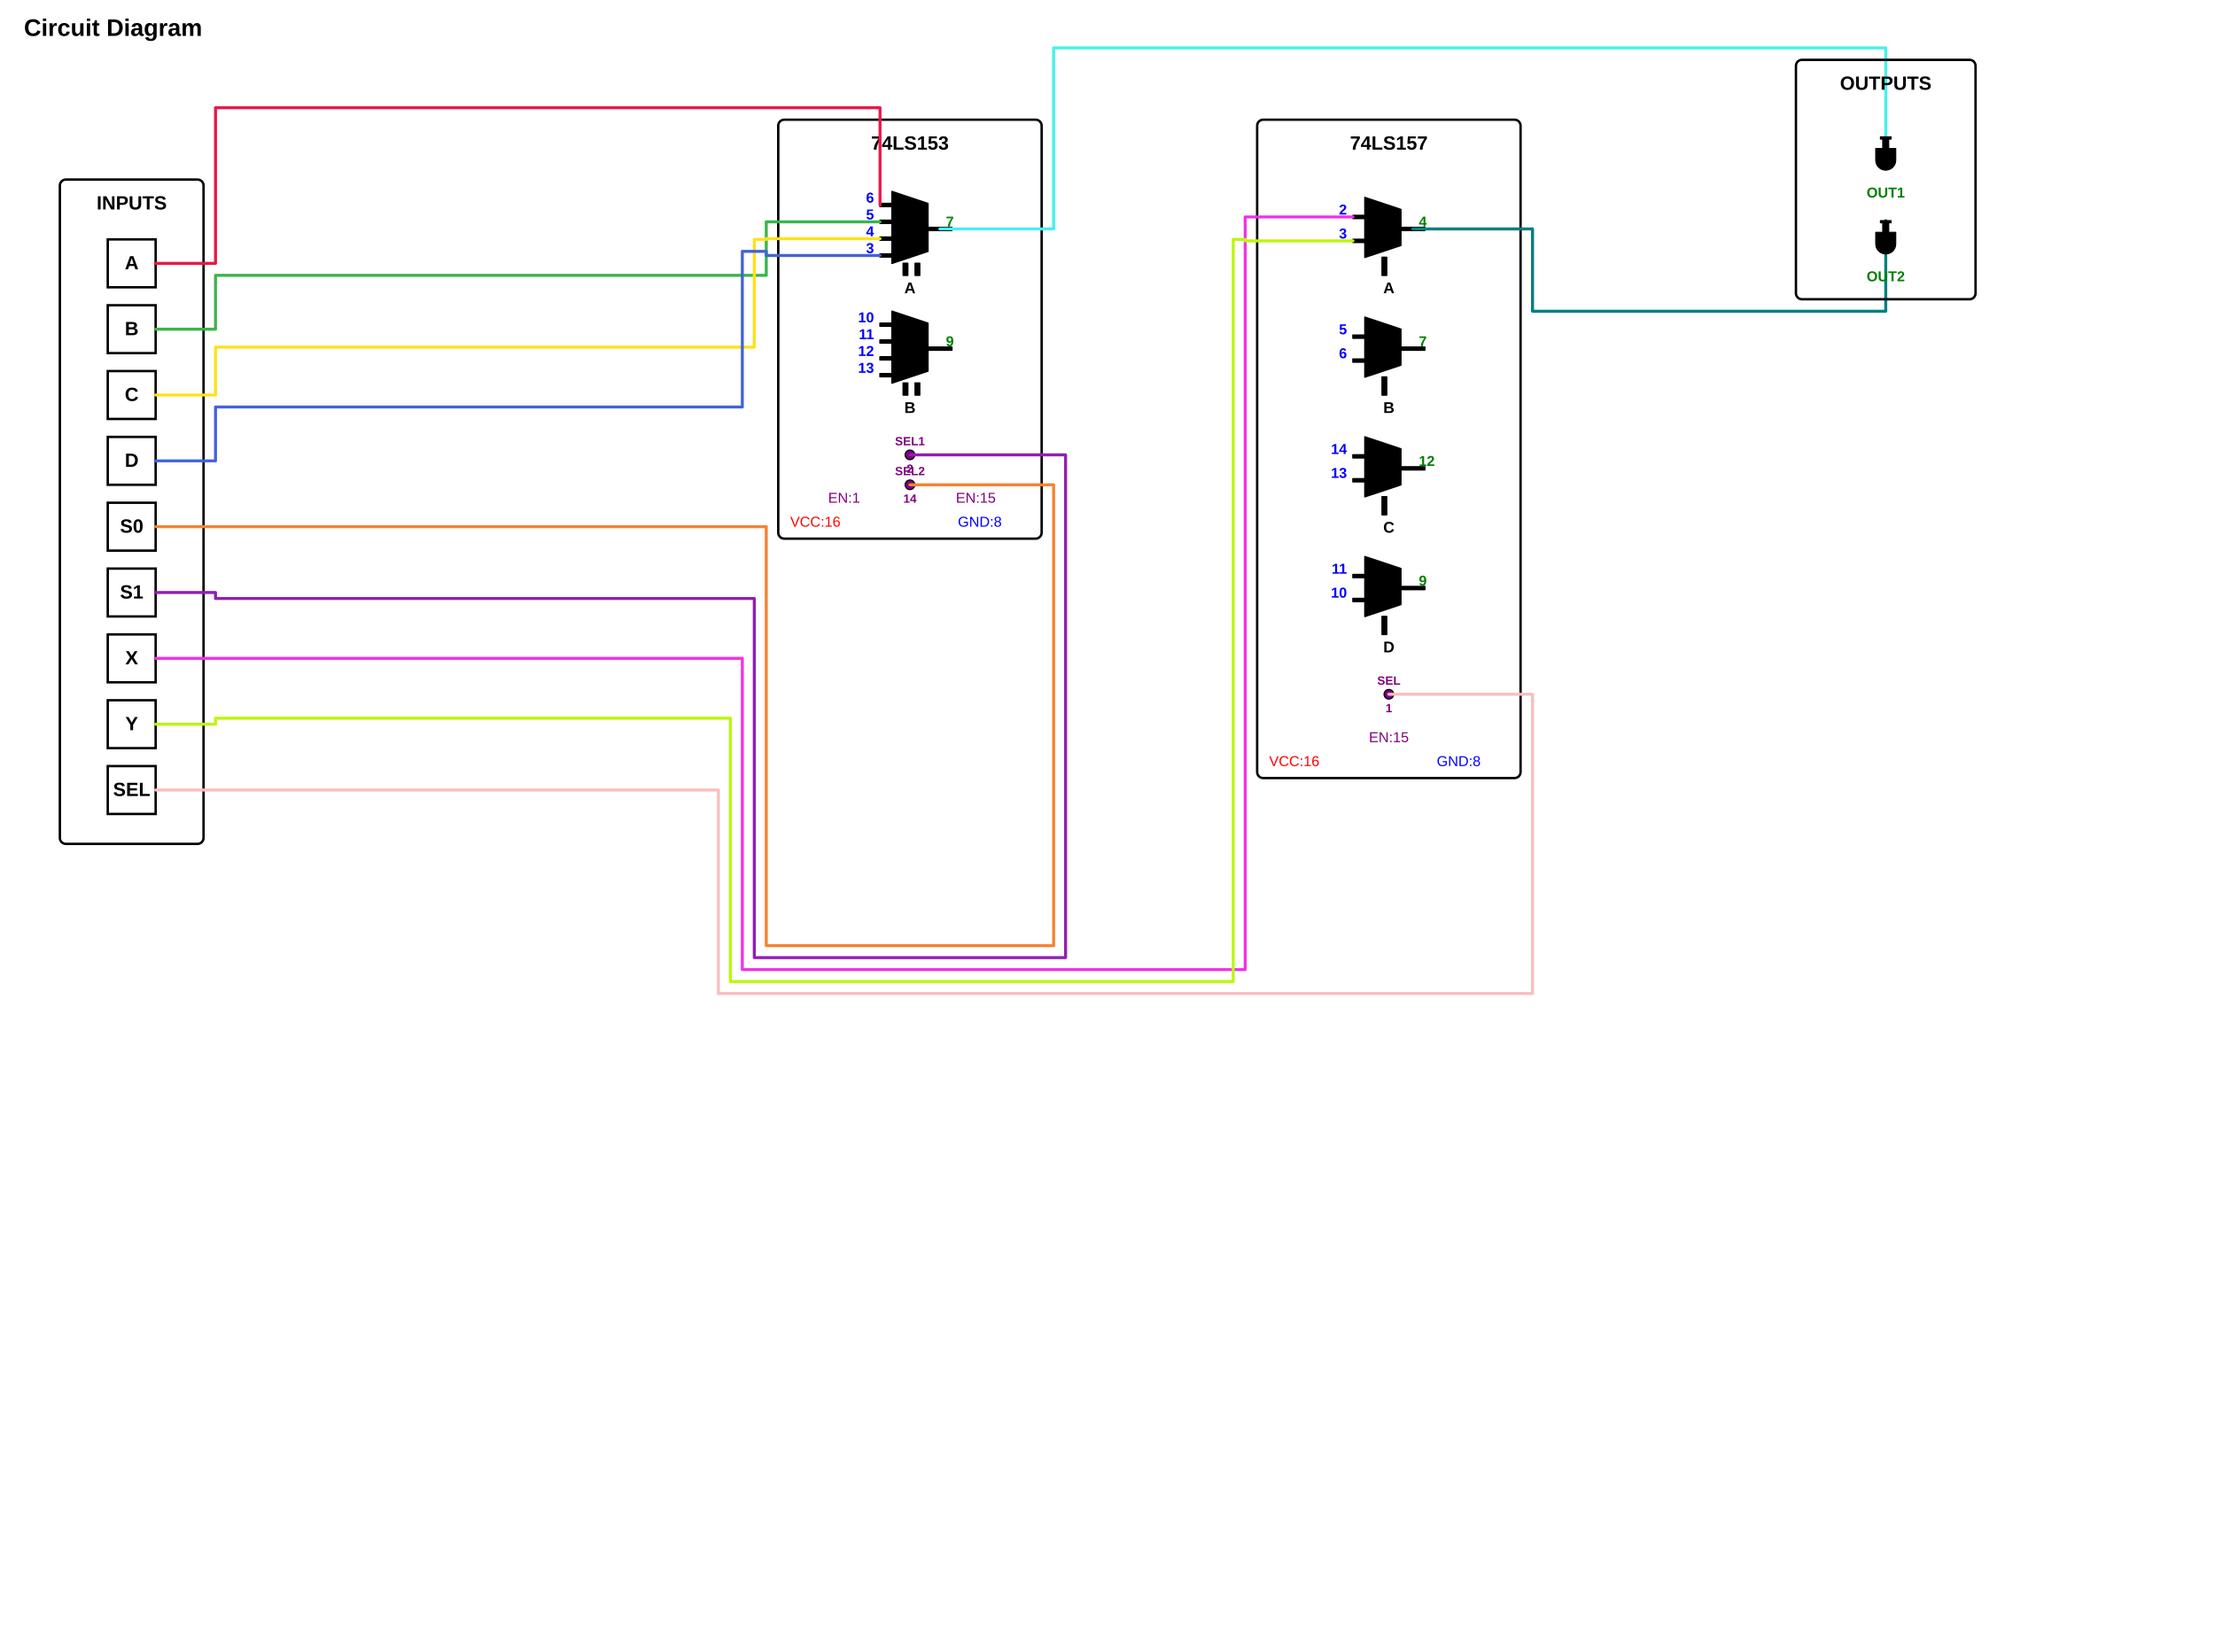
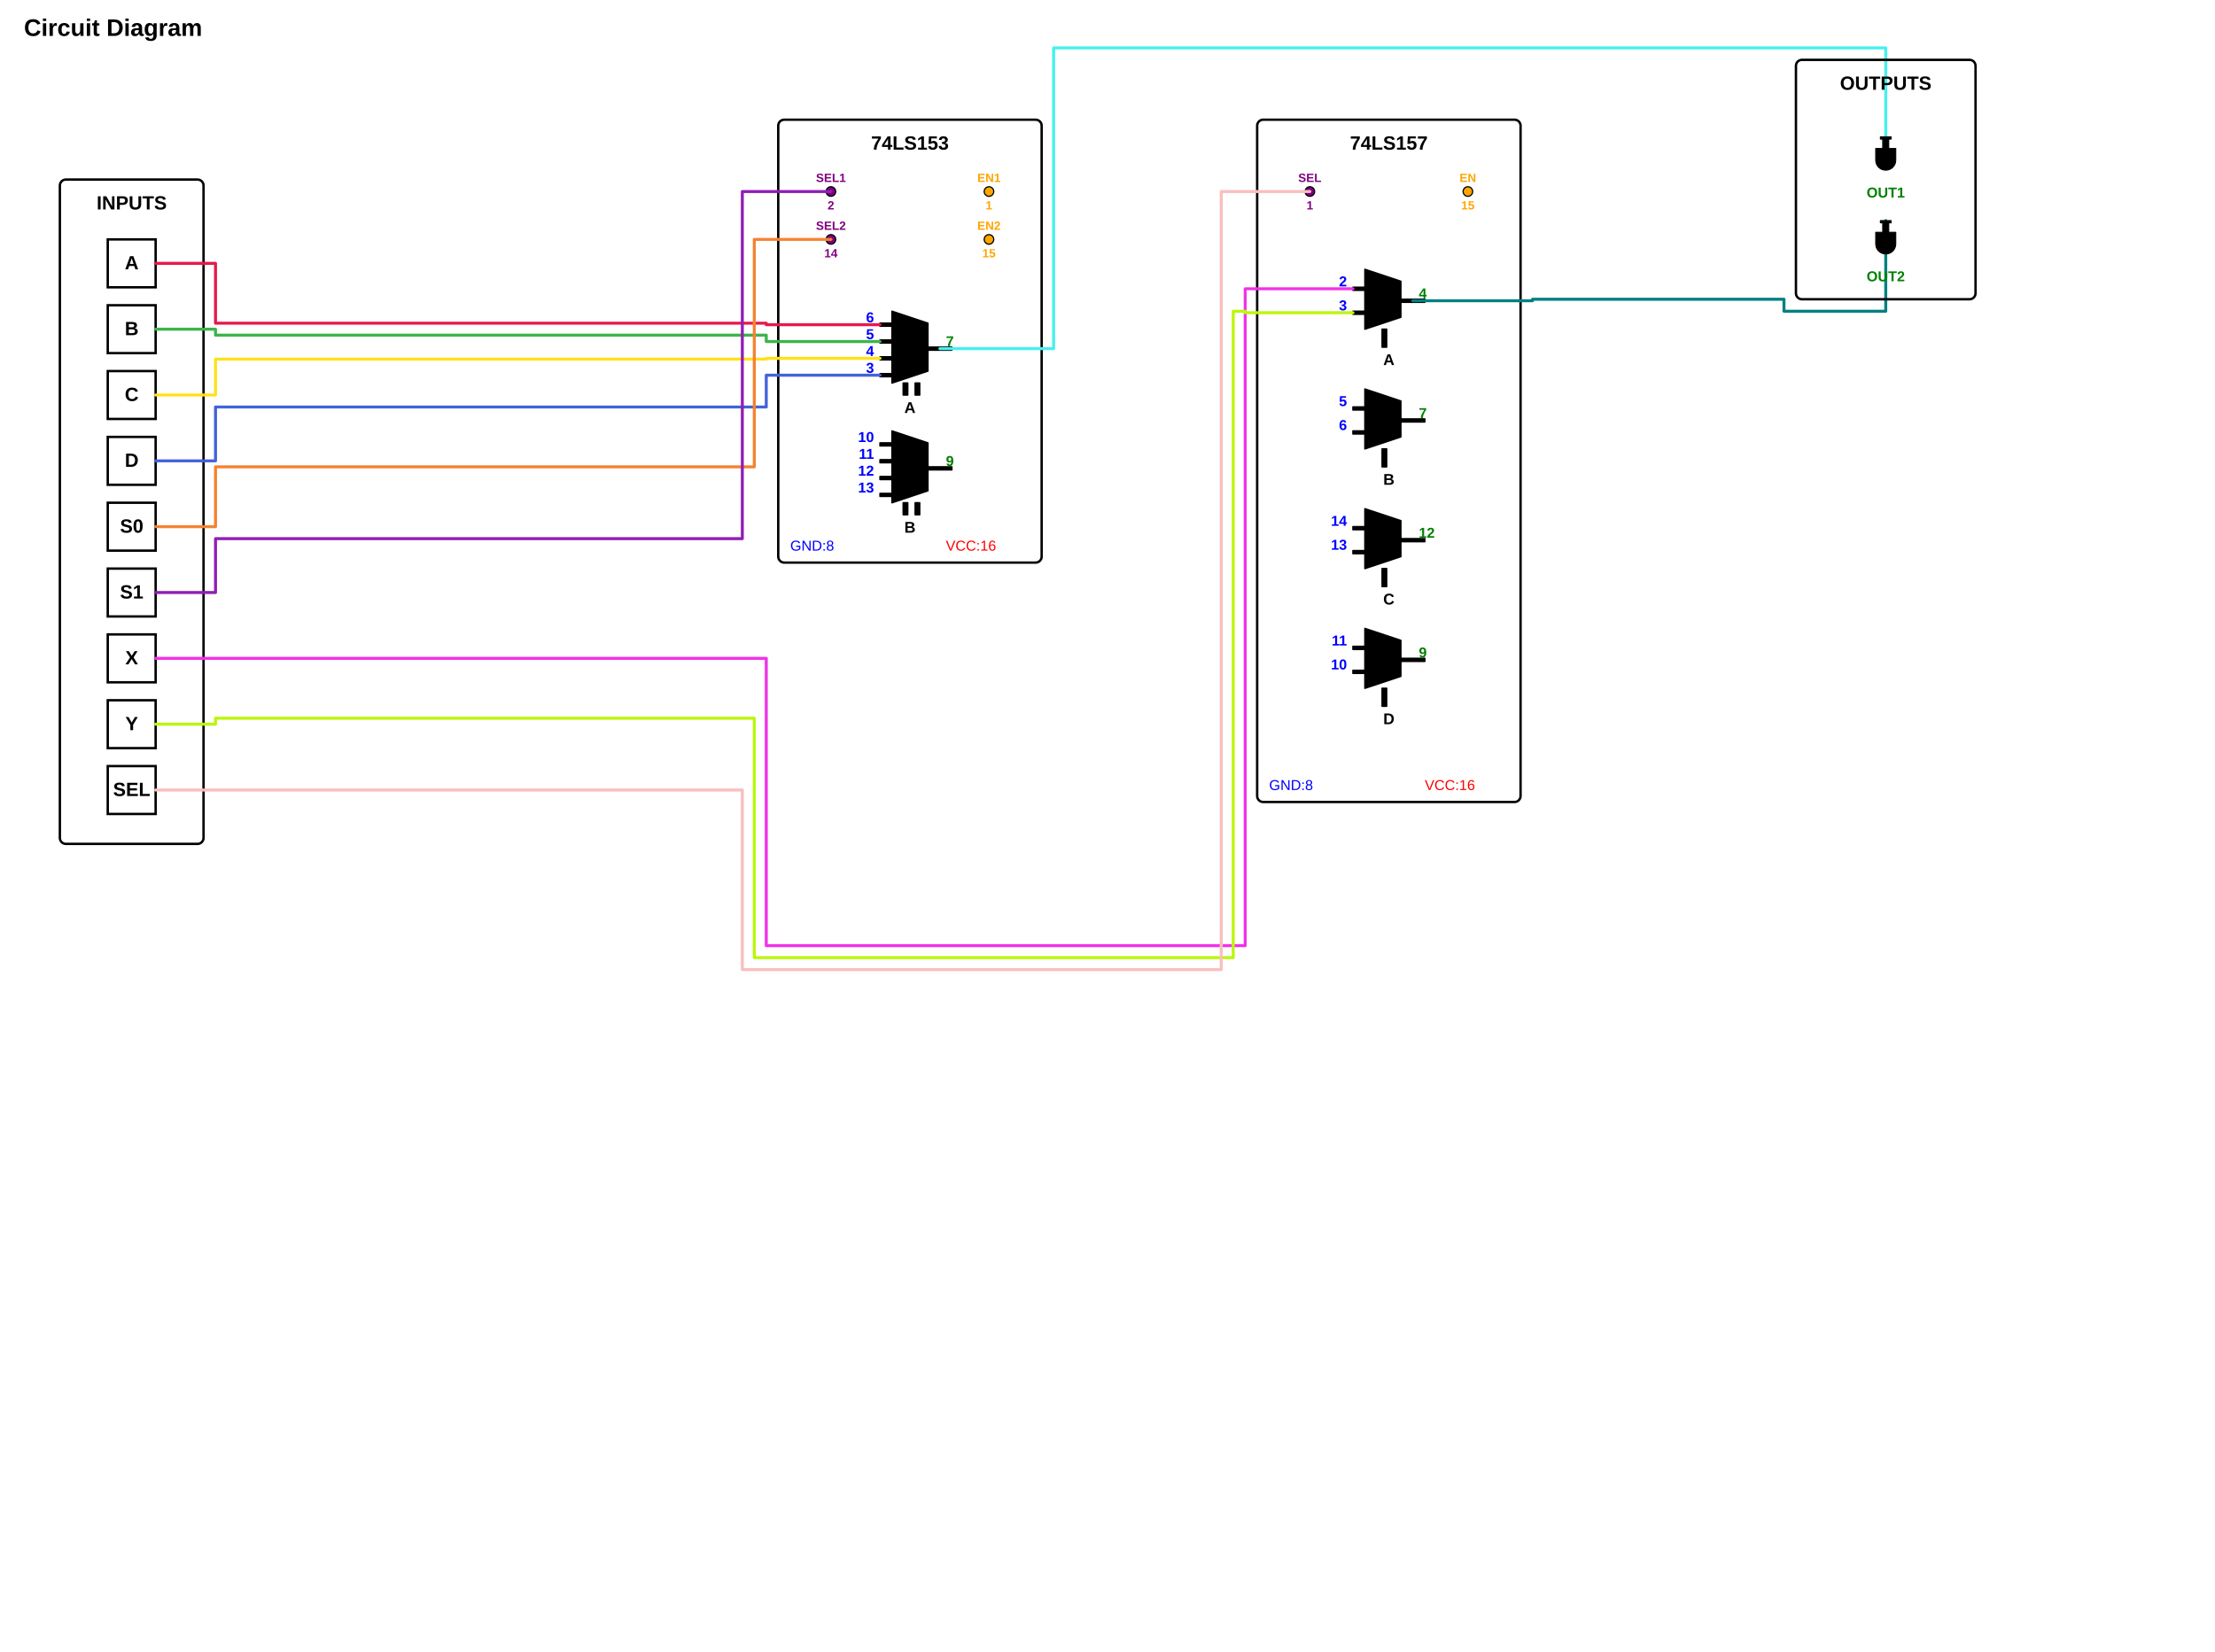
<svg xmlns="http://www.w3.org/2000/svg" width="1850" height="1380" version="1.1">
  <defs>
+     <symbol id="MUX4" viewBox="0 0 512 512">
+       <path fill="#000000" stroke="#000000" stroke-width="8" stroke-linejoin="round" d="M160 64L160 448L352 384L352 128L160 64ZM96 128L160 128L160 144L96 144ZM96 218L160 218L160 234L96 234ZM96 308L160 308L160 324L96 324ZM96 398L160 398L160 414L96 414ZM352 256L480 256L480 272L352 272ZM220 448L220 512L244 512L244 448ZM284 448L284 512L308 512L308 448Z" />
+     </symbol>
    <symbol id="LED" viewBox="0 0 512 512">
      <path fill="#000000" stroke="#000000" stroke-width="8" stroke-linejoin="round" d="M 256,80 C 208,80 170,118 170,166 v 100 h 172 V 166 C 342,118 304,80 256,80 Z M 230,266 v 80 h 52 v -80 z M 210,346 v 20 h 92 v -20 z" />
-     </symbol>
-     <symbol id="MUX4" viewBox="0 0 512 512">
-       <path fill="#000000" stroke="#000000" stroke-width="8" stroke-linejoin="round" d="M160 64L160 448L352 384L352 128L160 64ZM96 128L160 128L160 144L96 144ZM96 218L160 218L160 234L96 234ZM96 308L160 308L160 324L96 324ZM96 398L160 398L160 414L96 414ZM352 256L480 256L480 272L352 272ZM220 448L220 512L244 512L244 448ZM284 448L284 512L308 512L308 448Z" />
    </symbol>
    <symbol id="MUX2" viewBox="0 0 512 512">
      <path fill="#000000" stroke="#000000" stroke-width="8" stroke-linejoin="round" d="M128 96L128 416L320 352L320 160L128 96ZM64 192L128 192L128 208L64 208ZM64 320L128 320L128 336L64 336ZM320 256L448 256L448 272L320 272ZM220 416L220 512L244 512L244 416Z" />
    </symbol>
  </defs>
  <text x="20" y="30" font-family="Arial" font-size="20" font-weight="bold" fill="black">Circuit Diagram</text>
  <rect x="50" y="150" width="120" height="555" fill="none" stroke="black" stroke-width="2" rx="5" />
  <text x="110" y="175" font-family="Arial" font-size="16" font-weight="bold" text-anchor="middle" fill="black">INPUTS</text>
  <rect x="90" y="200" width="40" height="40" fill="none" stroke="black" stroke-width="2" />
  <text x="110" y="225" font-family="Arial" font-size="16" font-weight="bold" text-anchor="middle" fill="black">A</text>
  <rect x="90" y="255" width="40" height="40" fill="none" stroke="black" stroke-width="2" />
  <text x="110" y="280" font-family="Arial" font-size="16" font-weight="bold" text-anchor="middle" fill="black">B</text>
  <rect x="90" y="310" width="40" height="40" fill="none" stroke="black" stroke-width="2" />
  <text x="110" y="335" font-family="Arial" font-size="16" font-weight="bold" text-anchor="middle" fill="black">C</text>
  <rect x="90" y="365" width="40" height="40" fill="none" stroke="black" stroke-width="2" />
  <text x="110" y="390" font-family="Arial" font-size="16" font-weight="bold" text-anchor="middle" fill="black">D</text>
  <rect x="90" y="420" width="40" height="40" fill="none" stroke="black" stroke-width="2" />
  <text x="110" y="445" font-family="Arial" font-size="16" font-weight="bold" text-anchor="middle" fill="black">S0</text>
  <rect x="90" y="475" width="40" height="40" fill="none" stroke="black" stroke-width="2" />
  <text x="110" y="500" font-family="Arial" font-size="16" font-weight="bold" text-anchor="middle" fill="black">S1</text>
  <rect x="90" y="530" width="40" height="40" fill="none" stroke="black" stroke-width="2" />
  <text x="110" y="555" font-family="Arial" font-size="16" font-weight="bold" text-anchor="middle" fill="black">X</text>
  <rect x="90" y="585" width="40" height="40" fill="none" stroke="black" stroke-width="2" />
  <text x="110" y="610" font-family="Arial" font-size="16" font-weight="bold" text-anchor="middle" fill="black">Y</text>
  <rect x="90" y="640" width="40" height="40" fill="none" stroke="black" stroke-width="2" />
  <text x="110" y="665" font-family="Arial" font-size="16" font-weight="bold" text-anchor="middle" fill="black">SEL</text>
-   <rect x="650" y="100" width="220" height="350" fill="none" stroke="black" stroke-width="2" rx="5" />
+   <rect x="650" y="100" width="220" height="370" fill="none" stroke="black" stroke-width="2" rx="5" />
  <text x="760" y="125" font-family="Arial" font-size="16" font-weight="bold" text-anchor="middle" fill="black">74LS153</text>
-   <g>
-     <g transform="translate(720, 150) scale(0.15625, 0.15625)">
-       <path d="M160 64L160 448L352 384L352 128L160 64ZM96 128L160 128L160 144L96 144ZM96 218L160 218L160 234L96 234ZM96 308L160 308L160 324L96 324ZM96 398L160 398L160 414L96 414ZM352 256L480 256L480 272L352 272ZM220 448L220 512L244 512L244 448ZM284 448L284 512L308 512L308 448Z" fill="#000000" stroke="#000000" stroke-width="8" stroke-linejoin="round" />
-     </g>
-     <text x="730.0" y="169.25" font-family="Arial" font-size="12" font-weight="bold" text-anchor="end" fill="blue">6</text>
-     <text x="730.0" y="183.312" font-family="Arial" font-size="12" font-weight="bold" text-anchor="end" fill="blue">5</text>
-     <text x="730.0" y="197.375" font-family="Arial" font-size="12" font-weight="bold" text-anchor="end" fill="blue">4</text>
-     <text x="730.0" y="211.438" font-family="Arial" font-size="12" font-weight="bold" text-anchor="end" fill="blue">3</text>
-     <text x="790.0" y="189.25" font-family="Arial" font-size="12" font-weight="bold" text-anchor="start" fill="green">7</text>
-     <text x="760" y="245" font-family="Arial" font-size="13" font-weight="bold" text-anchor="middle" fill="black">A</text>
-   </g>
  <g>
    <g transform="translate(720, 250) scale(0.15625, 0.15625)">
      <path d="M160 64L160 448L352 384L352 128L160 64ZM96 128L160 128L160 144L96 144ZM96 218L160 218L160 234L96 234ZM96 308L160 308L160 324L96 324ZM96 398L160 398L160 414L96 414ZM352 256L480 256L480 272L352 272ZM220 448L220 512L244 512L244 448ZM284 448L284 512L308 512L308 448Z" fill="#000000" stroke="#000000" stroke-width="8" stroke-linejoin="round" />
    </g>
-     <text x="730.0" y="269.25" font-family="Arial" font-size="12" font-weight="bold" text-anchor="end" fill="blue">10</text>
-     <text x="730.0" y="283.312" font-family="Arial" font-size="12" font-weight="bold" text-anchor="end" fill="blue">11</text>
-     <text x="730.0" y="297.375" font-family="Arial" font-size="12" font-weight="bold" text-anchor="end" fill="blue">12</text>
-     <text x="730.0" y="311.438" font-family="Arial" font-size="12" font-weight="bold" text-anchor="end" fill="blue">13</text>
-     <text x="790.0" y="289.25" font-family="Arial" font-size="12" font-weight="bold" text-anchor="start" fill="green">9</text>
-     <text x="760" y="345" font-family="Arial" font-size="13" font-weight="bold" text-anchor="middle" fill="black">B</text>
+     <text x="730.0" y="269.25" font-family="Arial" font-size="12" font-weight="bold" text-anchor="end" fill="blue">6</text>
+     <text x="730.0" y="283.312" font-family="Arial" font-size="12" font-weight="bold" text-anchor="end" fill="blue">5</text>
+     <text x="730.0" y="297.375" font-family="Arial" font-size="12" font-weight="bold" text-anchor="end" fill="blue">4</text>
+     <text x="730.0" y="311.438" font-family="Arial" font-size="12" font-weight="bold" text-anchor="end" fill="blue">3</text>
+     <text x="790.0" y="289.25" font-family="Arial" font-size="12" font-weight="bold" text-anchor="start" fill="green">7</text>
+     <text x="760" y="345" font-family="Arial" font-size="13" font-weight="bold" text-anchor="middle" fill="black">A</text>
  </g>
-   <circle cx="760" cy="380" r="4" fill="purple" stroke="black" stroke-width="1" />
-   <text x="760" y="372" font-family="Arial" font-size="10" font-weight="bold" text-anchor="middle" fill="purple">SEL1</text>
-   <text x="760" y="395" font-family="Arial" font-size="10" font-weight="bold" text-anchor="middle" fill="purple">2</text>
-   <circle cx="760" cy="405" r="4" fill="purple" stroke="black" stroke-width="1" />
-   <text x="760" y="397" font-family="Arial" font-size="10" font-weight="bold" text-anchor="middle" fill="purple">SEL2</text>
-   <text x="760" y="420" font-family="Arial" font-size="10" font-weight="bold" text-anchor="middle" fill="purple">14</text>
-   <text x="660" y="440" font-family="Arial" font-size="12" fill="red">VCC:16</text>
-   <text x="800" y="440" font-family="Arial" font-size="12" fill="blue">GND:8</text>
-   <text x="705" y="420" font-family="Arial" font-size="12" fill="purple" text-anchor="middle">EN:1</text>
-   <text x="815" y="420" font-family="Arial" font-size="12" fill="purple" text-anchor="middle">EN:15</text>
-   <rect x="1050" y="100" width="220" height="550" fill="none" stroke="black" stroke-width="2" rx="5" />
+   <g>
+     <g transform="translate(720, 350) scale(0.15625, 0.15625)">
+       <path d="M160 64L160 448L352 384L352 128L160 64ZM96 128L160 128L160 144L96 144ZM96 218L160 218L160 234L96 234ZM96 308L160 308L160 324L96 324ZM96 398L160 398L160 414L96 414ZM352 256L480 256L480 272L352 272ZM220 448L220 512L244 512L244 448ZM284 448L284 512L308 512L308 448Z" fill="#000000" stroke="#000000" stroke-width="8" stroke-linejoin="round" />
+     </g>
+     <text x="730.0" y="369.25" font-family="Arial" font-size="12" font-weight="bold" text-anchor="end" fill="blue">10</text>
+     <text x="730.0" y="383.312" font-family="Arial" font-size="12" font-weight="bold" text-anchor="end" fill="blue">11</text>
+     <text x="730.0" y="397.375" font-family="Arial" font-size="12" font-weight="bold" text-anchor="end" fill="blue">12</text>
+     <text x="730.0" y="411.438" font-family="Arial" font-size="12" font-weight="bold" text-anchor="end" fill="blue">13</text>
+     <text x="790.0" y="389.25" font-family="Arial" font-size="12" font-weight="bold" text-anchor="start" fill="green">9</text>
+     <text x="760" y="445" font-family="Arial" font-size="13" font-weight="bold" text-anchor="middle" fill="black">B</text>
+   </g>
+   <circle cx="694" cy="160" r="4" fill="purple" stroke="black" stroke-width="1" />
+   <text x="694" y="152" font-family="Arial" font-size="10" font-weight="bold" text-anchor="middle" fill="purple">SEL1</text>
+   <text x="694" y="175" font-family="Arial" font-size="10" font-weight="bold" text-anchor="middle" fill="purple">2</text>
+   <circle cx="694" cy="200" r="4" fill="purple" stroke="black" stroke-width="1" />
+   <text x="694" y="192" font-family="Arial" font-size="10" font-weight="bold" text-anchor="middle" fill="purple">SEL2</text>
+   <text x="694" y="215" font-family="Arial" font-size="10" font-weight="bold" text-anchor="middle" fill="purple">14</text>
+   <circle cx="826" cy="160" r="4" fill="orange" stroke="black" stroke-width="1" />
+   <text x="826" y="152" font-family="Arial" font-size="10" font-weight="bold" text-anchor="middle" fill="orange">EN1</text>
+   <text x="826" y="175" font-family="Arial" font-size="10" font-weight="bold" text-anchor="middle" fill="orange">1</text>
+   <circle cx="826" cy="200" r="4" fill="orange" stroke="black" stroke-width="1" />
+   <text x="826" y="192" font-family="Arial" font-size="10" font-weight="bold" text-anchor="middle" fill="orange">EN2</text>
+   <text x="826" y="215" font-family="Arial" font-size="10" font-weight="bold" text-anchor="middle" fill="orange">15</text>
+   <text x="660" y="460" font-family="Arial" font-size="12" fill="blue">GND:8</text>
+   <text x="790" y="460" font-family="Arial" font-size="12" fill="red">VCC:16</text>
+   <rect x="1050" y="100" width="220" height="570" fill="none" stroke="black" stroke-width="2" rx="5" />
  <text x="1160" y="125" font-family="Arial" font-size="16" font-weight="bold" text-anchor="middle" fill="black">74LS157</text>
  <g>
-     <g transform="translate(1120, 150) scale(0.15625, 0.15625)">
+     <g transform="translate(1120, 210) scale(0.15625, 0.15625)">
      <path d="M128 96L128 416L320 352L320 160L128 96ZM64 192L128 192L128 208L64 208ZM64 320L128 320L128 336L64 336ZM320 256L448 256L448 272L320 272ZM220 416L220 512L244 512L244 416Z" fill="#000000" stroke="#000000" stroke-width="8" stroke-linejoin="round" />
    </g>
-     <text x="1125.0" y="179.25" font-family="Arial" font-size="12" font-weight="bold" text-anchor="end" fill="blue">2</text>
-     <text x="1125.0" y="199.25" font-family="Arial" font-size="12" font-weight="bold" text-anchor="end" fill="blue">3</text>
-     <text x="1185.0" y="189.25" font-family="Arial" font-size="12" font-weight="bold" text-anchor="start" fill="green">4</text>
-     <text x="1160" y="245" font-family="Arial" font-size="13" font-weight="bold" text-anchor="middle" fill="black">A</text>
+     <text x="1125.0" y="239.25" font-family="Arial" font-size="12" font-weight="bold" text-anchor="end" fill="blue">2</text>
+     <text x="1125.0" y="259.25" font-family="Arial" font-size="12" font-weight="bold" text-anchor="end" fill="blue">3</text>
+     <text x="1185.0" y="249.25" font-family="Arial" font-size="12" font-weight="bold" text-anchor="start" fill="green">4</text>
+     <text x="1160" y="305" font-family="Arial" font-size="13" font-weight="bold" text-anchor="middle" fill="black">A</text>
  </g>
  <g>
-     <g transform="translate(1120, 250) scale(0.15625, 0.15625)">
+     <g transform="translate(1120, 310) scale(0.15625, 0.15625)">
      <path d="M128 96L128 416L320 352L320 160L128 96ZM64 192L128 192L128 208L64 208ZM64 320L128 320L128 336L64 336ZM320 256L448 256L448 272L320 272ZM220 416L220 512L244 512L244 416Z" fill="#000000" stroke="#000000" stroke-width="8" stroke-linejoin="round" />
    </g>
-     <text x="1125.0" y="279.25" font-family="Arial" font-size="12" font-weight="bold" text-anchor="end" fill="blue">5</text>
-     <text x="1125.0" y="299.25" font-family="Arial" font-size="12" font-weight="bold" text-anchor="end" fill="blue">6</text>
-     <text x="1185.0" y="289.25" font-family="Arial" font-size="12" font-weight="bold" text-anchor="start" fill="green">7</text>
-     <text x="1160" y="345" font-family="Arial" font-size="13" font-weight="bold" text-anchor="middle" fill="black">B</text>
+     <text x="1125.0" y="339.25" font-family="Arial" font-size="12" font-weight="bold" text-anchor="end" fill="blue">5</text>
+     <text x="1125.0" y="359.25" font-family="Arial" font-size="12" font-weight="bold" text-anchor="end" fill="blue">6</text>
+     <text x="1185.0" y="349.25" font-family="Arial" font-size="12" font-weight="bold" text-anchor="start" fill="green">7</text>
+     <text x="1160" y="405" font-family="Arial" font-size="13" font-weight="bold" text-anchor="middle" fill="black">B</text>
  </g>
  <g>
-     <g transform="translate(1120, 350) scale(0.15625, 0.15625)">
+     <g transform="translate(1120, 410) scale(0.15625, 0.15625)">
      <path d="M128 96L128 416L320 352L320 160L128 96ZM64 192L128 192L128 208L64 208ZM64 320L128 320L128 336L64 336ZM320 256L448 256L448 272L320 272ZM220 416L220 512L244 512L244 416Z" fill="#000000" stroke="#000000" stroke-width="8" stroke-linejoin="round" />
    </g>
-     <text x="1125.0" y="379.25" font-family="Arial" font-size="12" font-weight="bold" text-anchor="end" fill="blue">14</text>
-     <text x="1125.0" y="399.25" font-family="Arial" font-size="12" font-weight="bold" text-anchor="end" fill="blue">13</text>
-     <text x="1185.0" y="389.25" font-family="Arial" font-size="12" font-weight="bold" text-anchor="start" fill="green">12</text>
-     <text x="1160" y="445" font-family="Arial" font-size="13" font-weight="bold" text-anchor="middle" fill="black">C</text>
+     <text x="1125.0" y="439.25" font-family="Arial" font-size="12" font-weight="bold" text-anchor="end" fill="blue">14</text>
+     <text x="1125.0" y="459.25" font-family="Arial" font-size="12" font-weight="bold" text-anchor="end" fill="blue">13</text>
+     <text x="1185.0" y="449.25" font-family="Arial" font-size="12" font-weight="bold" text-anchor="start" fill="green">12</text>
+     <text x="1160" y="505" font-family="Arial" font-size="13" font-weight="bold" text-anchor="middle" fill="black">C</text>
  </g>
  <g>
-     <g transform="translate(1120, 450) scale(0.15625, 0.15625)">
+     <g transform="translate(1120, 510) scale(0.15625, 0.15625)">
      <path d="M128 96L128 416L320 352L320 160L128 96ZM64 192L128 192L128 208L64 208ZM64 320L128 320L128 336L64 336ZM320 256L448 256L448 272L320 272ZM220 416L220 512L244 512L244 416Z" fill="#000000" stroke="#000000" stroke-width="8" stroke-linejoin="round" />
    </g>
-     <text x="1125.0" y="479.25" font-family="Arial" font-size="12" font-weight="bold" text-anchor="end" fill="blue">11</text>
-     <text x="1125.0" y="499.25" font-family="Arial" font-size="12" font-weight="bold" text-anchor="end" fill="blue">10</text>
-     <text x="1185.0" y="489.25" font-family="Arial" font-size="12" font-weight="bold" text-anchor="start" fill="green">9</text>
-     <text x="1160" y="545" font-family="Arial" font-size="13" font-weight="bold" text-anchor="middle" fill="black">D</text>
+     <text x="1125.0" y="539.25" font-family="Arial" font-size="12" font-weight="bold" text-anchor="end" fill="blue">11</text>
+     <text x="1125.0" y="559.25" font-family="Arial" font-size="12" font-weight="bold" text-anchor="end" fill="blue">10</text>
+     <text x="1185.0" y="549.25" font-family="Arial" font-size="12" font-weight="bold" text-anchor="start" fill="green">9</text>
+     <text x="1160" y="605" font-family="Arial" font-size="13" font-weight="bold" text-anchor="middle" fill="black">D</text>
  </g>
-   <circle cx="1160" cy="580" r="4" fill="purple" stroke="black" stroke-width="1" />
-   <text x="1160" y="572" font-family="Arial" font-size="10" font-weight="bold" text-anchor="middle" fill="purple">SEL</text>
-   <text x="1160" y="595" font-family="Arial" font-size="10" font-weight="bold" text-anchor="middle" fill="purple">1</text>
-   <text x="1060" y="640" font-family="Arial" font-size="12" fill="red">VCC:16</text>
-   <text x="1200" y="640" font-family="Arial" font-size="12" fill="blue">GND:8</text>
-   <text x="1160" y="620" font-family="Arial" font-size="12" fill="purple" text-anchor="middle">EN:15</text>
-   <path id="wire-0" d="M 130 220 L 180 220 L 180 90 L 735.0 90 L 735.0 171.25" stroke="#e6194b" fill="none" stroke-width="2.5" stroke-linecap="round" stroke-linejoin="round" />
-   <path id="wire-1" d="M 130 275 L 180 275 L 180 230 L 640 230 L 640 185.312 L 735.0 185.312" stroke="#3cb44b" fill="none" stroke-width="2.5" stroke-linecap="round" stroke-linejoin="round" />
-   <path id="wire-2" d="M 130 330 L 180 330 L 180 290 L 630 290 L 630 200 L 640 200 L 640 199.375 L 735.0 199.375" stroke="#ffe119" fill="none" stroke-width="2.5" stroke-linecap="round" stroke-linejoin="round" />
-   <path id="wire-3" d="M 130 385 L 180 385 L 180 340 L 620 340 L 620 210 L 640 210 L 640 213.438 L 735.0 213.438" stroke="#4363d8" fill="none" stroke-width="2.5" stroke-linecap="round" stroke-linejoin="round" />
-   <path id="wire-4" d="M 130 440 L 640 440 L 640 790 L 880 790 L 880 405 L 760 405" stroke="#f58231" fill="none" stroke-width="2.5" stroke-linecap="round" stroke-linejoin="round" />
-   <path id="wire-5" d="M 130 495 L 180 495 L 180 500 L 630 500 L 630 800 L 890 800 L 890 380 L 760 380" stroke="#911eb4" fill="none" stroke-width="2.5" stroke-linecap="round" stroke-linejoin="round" />
-   <path id="wire-6" d="M 785.0 191.25 L 880 191.25 L 880 40 L 1575 40 L 1575 114.258" stroke="#46f0f0" fill="none" stroke-width="2.5" stroke-linecap="round" stroke-linejoin="round" />
-   <path id="wire-7" d="M 130 550 L 620 550 L 620 810 L 1040 810 L 1040 181.25 L 1130.0 181.25" stroke="#f032e6" fill="none" stroke-width="2.5" stroke-linecap="round" stroke-linejoin="round" />
-   <path id="wire-8" d="M 130 605 L 180 605 L 180 600 L 610 600 L 610 820 L 1030 820 L 1030 200 L 1040 200 L 1040 201.25 L 1130.0 201.25" stroke="#bcf60c" fill="none" stroke-width="2.5" stroke-linecap="round" stroke-linejoin="round" />
-   <path id="wire-9" d="M 130 660 L 600 660 L 600 830 L 1280 830 L 1280 580 L 1160 580" stroke="#fabebe" fill="none" stroke-width="2.5" stroke-linecap="round" stroke-linejoin="round" />
-   <path id="wire-10" d="M 1180.0 191.25 L 1280 191.25 L 1280 260 L 1575 260 L 1575 184.258" stroke="#008080" fill="none" stroke-width="2.5" stroke-linecap="round" stroke-linejoin="round" />
+   <circle cx="1094" cy="160" r="4" fill="purple" stroke="black" stroke-width="1" />
+   <text x="1094" y="152" font-family="Arial" font-size="10" font-weight="bold" text-anchor="middle" fill="purple">SEL</text>
+   <text x="1094" y="175" font-family="Arial" font-size="10" font-weight="bold" text-anchor="middle" fill="purple">1</text>
+   <circle cx="1226" cy="160" r="4" fill="orange" stroke="black" stroke-width="1" />
+   <text x="1226" y="152" font-family="Arial" font-size="10" font-weight="bold" text-anchor="middle" fill="orange">EN</text>
+   <text x="1226" y="175" font-family="Arial" font-size="10" font-weight="bold" text-anchor="middle" fill="orange">15</text>
+   <text x="1060" y="660" font-family="Arial" font-size="12" fill="blue">GND:8</text>
+   <text x="1190" y="660" font-family="Arial" font-size="12" fill="red">VCC:16</text>
+   <path id="wire-0" d="M 130 220 L 180 220 L 180 270 L 640 270 L 640 271.25 L 735.0 271.25" stroke="#e6194b" fill="none" stroke-width="2.5" stroke-linecap="round" stroke-linejoin="round" />
+   <path id="wire-1" d="M 130 275 L 180 275 L 180 280 L 640 280 L 640 285.312 L 735.0 285.312" stroke="#3cb44b" fill="none" stroke-width="2.5" stroke-linecap="round" stroke-linejoin="round" />
+   <path id="wire-2" d="M 130 330 L 180 330 L 180 300 L 640 300 L 640 299.375 L 735.0 299.375" stroke="#ffe119" fill="none" stroke-width="2.5" stroke-linecap="round" stroke-linejoin="round" />
+   <path id="wire-3" d="M 130 385 L 180 385 L 180 340 L 640 340 L 640 313.438 L 735.0 313.438" stroke="#4363d8" fill="none" stroke-width="2.5" stroke-linecap="round" stroke-linejoin="round" />
+   <path id="wire-4" d="M 130 440 L 180 440 L 180 390 L 630 390 L 630 200 L 694 200" stroke="#f58231" fill="none" stroke-width="2.5" stroke-linecap="round" stroke-linejoin="round" />
+   <path id="wire-5" d="M 130 495 L 180 495 L 180 450 L 620 450 L 620 160 L 694 160" stroke="#911eb4" fill="none" stroke-width="2.5" stroke-linecap="round" stroke-linejoin="round" />
+   <path id="wire-6" d="M 785.0 291.25 L 880 291.25 L 880 40 L 1575 40 L 1575 114.258" stroke="#46f0f0" fill="none" stroke-width="2.5" stroke-linecap="round" stroke-linejoin="round" />
+   <path id="wire-7" d="M 130 550 L 640 550 L 640 790 L 1040 790 L 1040 241.25 L 1130.0 241.25" stroke="#f032e6" fill="none" stroke-width="2.5" stroke-linecap="round" stroke-linejoin="round" />
+   <path id="wire-8" d="M 130 605 L 180 605 L 180 600 L 630 600 L 630 800 L 1030 800 L 1030 260 L 1040 260 L 1040 261.25 L 1130.0 261.25" stroke="#bcf60c" fill="none" stroke-width="2.5" stroke-linecap="round" stroke-linejoin="round" />
+   <path id="wire-9" d="M 130 660 L 620 660 L 620 810 L 1020 810 L 1020 160 L 1094 160" stroke="#fabebe" fill="none" stroke-width="2.5" stroke-linecap="round" stroke-linejoin="round" />
+   <path id="wire-10" d="M 1180.0 251.25 L 1280 251.25 L 1280 250 L 1490 250 L 1490 260 L 1575 260 L 1575 184.258" stroke="#008080" fill="none" stroke-width="2.5" stroke-linecap="round" stroke-linejoin="round" />
  <rect x="1500" y="50" width="150" height="200" fill="none" stroke="black" stroke-width="2" rx="5" />
  <text x="1575" y="75" font-family="Arial" font-size="16" font-weight="bold" text-anchor="middle" fill="black">OUTPUTS</text>
  <g transform="rotate(180, 1575, 125)">
    <g transform="translate(1550, 100) scale(0.09765625, 0.09765625)">
      <path d="M 256,80 C 208,80 170,118 170,166 v 100 h 172 V 166 C 342,118 304,80 256,80 Z M 230,266 v 80 h 52 v -80 z M 210,346 v 20 h 92 v -20 z" fill="#000000" stroke="#000000" stroke-width="8" stroke-linejoin="round" />
    </g>
  </g>
  <text x="1575" y="165" font-family="Arial" font-size="12" font-weight="bold" text-anchor="middle" fill="green">OUT1</text>
  <g transform="rotate(180, 1575, 195)">
    <g transform="translate(1550, 170) scale(0.09765625, 0.09765625)">
      <path d="M 256,80 C 208,80 170,118 170,166 v 100 h 172 V 166 C 342,118 304,80 256,80 Z M 230,266 v 80 h 52 v -80 z M 210,346 v 20 h 92 v -20 z" fill="#000000" stroke="#000000" stroke-width="8" stroke-linejoin="round" />
    </g>
  </g>
  <text x="1575" y="235" font-family="Arial" font-size="12" font-weight="bold" text-anchor="middle" fill="green">OUT2</text>
</svg>
